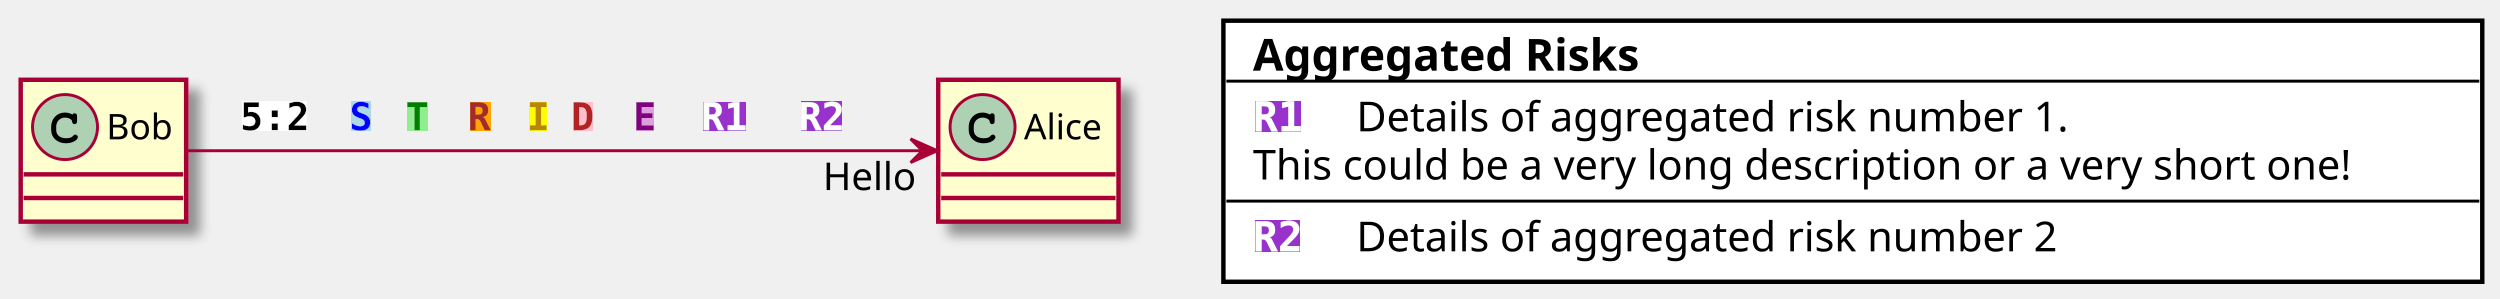
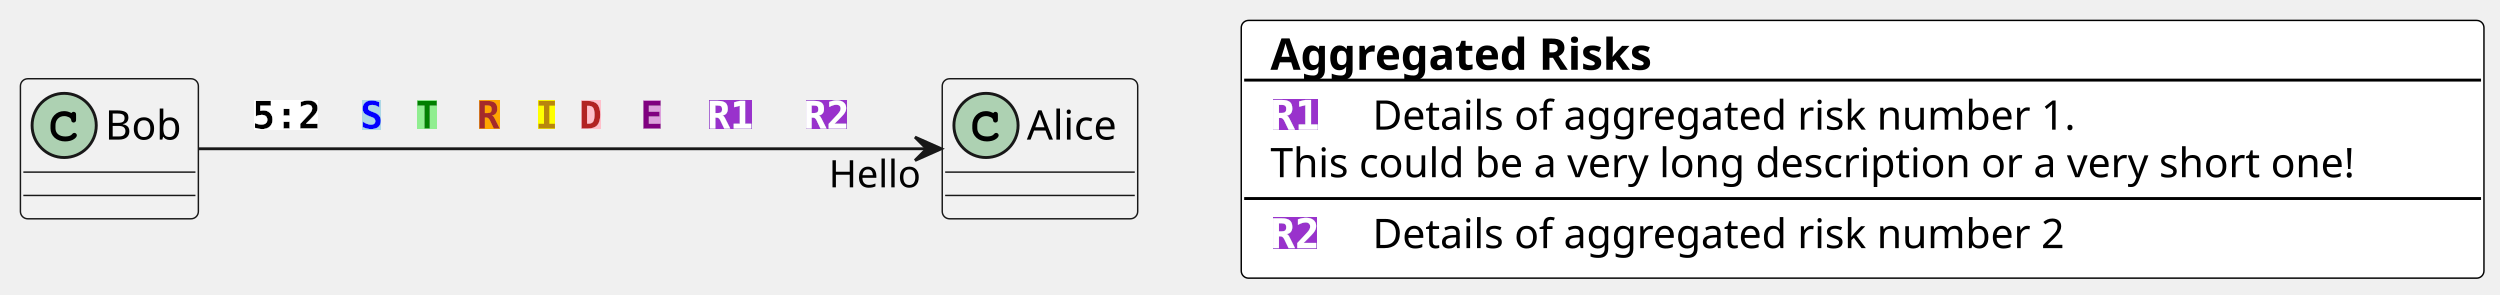
- <svg xmlns="http://www.w3.org/2000/svg" contentScriptType="application/ecmascript" contentStyleType="text/css" height="101px" preserveAspectRatio="none" style="width:846px;height:101px;" version="1.1" viewBox="0 0 846 101" width="846px" zoomAndPan="magnify">
+ <svg xmlns="http://www.w3.org/2000/svg" contentStyleType="text/css" height="101px" preserveAspectRatio="none" style="width:857px;height:101px;background:#FFFFFF;" version="1.1" viewBox="0 0 857 101" width="857px" zoomAndPan="magnify">
  <defs>
-     <filter height="300%" id="fv17dvr512f3c" width="300%" x="-1" y="-1">
-       <feGaussianBlur result="blurOut" stdDeviation="2.0" />
-       <feColorMatrix in="blurOut" result="blurOut2" type="matrix" values="0 0 0 0 0 0 0 0 0 0 0 0 0 0 0 0 0 0 .4 0" />
-       <feOffset dx="4.0" dy="4.0" in="blurOut2" result="blurOut3" />
-       <feBlend in="SourceGraphic" in2="blurOut3" mode="normal" />
-     </filter>
-     <filter height="1" id="bv17dvr512f3c0" width="1" x="0" y="0">
+     <filter height="1" id="bn4hxjb99j7zr0" width="1" x="0" y="0">
      <feFlood flood-color="#9932CC" result="flood" />
      <feComposite in="SourceGraphic" in2="flood" operator="over" />
    </filter>
-     <filter height="1" id="bv17dvr512f3c1" width="1" x="0" y="0">
+     <filter height="1" id="bn4hxjb99j7zr1" width="1" x="0" y="0">
      <feFlood flood-color="#FFFFFF" result="flood" />
      <feComposite in="SourceGraphic" in2="flood" operator="over" />
    </filter>
-     <filter height="1" id="bv17dvr512f3c2" width="1" x="0" y="0">
+     <filter height="1" id="bn4hxjb99j7zr2" width="1" x="0" y="0">
      <feFlood flood-color="#ADD8E6" result="flood" />
      <feComposite in="SourceGraphic" in2="flood" operator="over" />
    </filter>
-     <filter height="1" id="bv17dvr512f3c3" width="1" x="0" y="0">
+     <filter height="1" id="bn4hxjb99j7zr3" width="1" x="0" y="0">
      <feFlood flood-color="#90EE90" result="flood" />
      <feComposite in="SourceGraphic" in2="flood" operator="over" />
    </filter>
-     <filter height="1" id="bv17dvr512f3c4" width="1" x="0" y="0">
+     <filter height="1" id="bn4hxjb99j7zr4" width="1" x="0" y="0">
      <feFlood flood-color="#FFA500" result="flood" />
      <feComposite in="SourceGraphic" in2="flood" operator="over" />
    </filter>
-     <filter height="1" id="bv17dvr512f3c5" width="1" x="0" y="0">
+     <filter height="1" id="bn4hxjb99j7zr5" width="1" x="0" y="0">
      <feFlood flood-color="#FFFF00" result="flood" />
      <feComposite in="SourceGraphic" in2="flood" operator="over" />
    </filter>
-     <filter height="1" id="bv17dvr512f3c6" width="1" x="0" y="0">
+     <filter height="1" id="bn4hxjb99j7zr6" width="1" x="0" y="0">
      <feFlood flood-color="#FFC0CB" result="flood" />
      <feComposite in="SourceGraphic" in2="flood" operator="over" />
    </filter>
-     <filter height="1" id="bv17dvr512f3c7" width="1" x="0" y="0">
+     <filter height="1" id="bn4hxjb99j7zr7" width="1" x="0" y="0">
      <feFlood flood-color="#DDA0DD" result="flood" />
      <feComposite in="SourceGraphic" in2="flood" operator="over" />
    </filter>
  </defs>
  <g>
-     <rect fill="#FEFECE" filter="url(#fv17dvr512f3c)" height="48" id="Bob" style="stroke: #A80036; stroke-width: 1.5;" width="56" x="7" y="27" />
-     <ellipse cx="22" cy="43" fill="#ADD1B2" rx="11" ry="11" style="stroke: #A80036; stroke-width: 1.0;" />
-     <path d="M24.344,38.672 C23.406,38.234 22.812,38.094 21.938,38.094 C19.312,38.094 17.312,40.172 17.312,42.891 L17.312,44.016 C17.312,46.594 19.422,48.484 22.312,48.484 C23.531,48.484 24.688,48.188 25.438,47.641 C26.016,47.234 26.344,46.781 26.344,46.391 C26.344,45.938 25.953,45.547 25.484,45.547 C25.266,45.547 25.062,45.625 24.875,45.812 C24.422,46.297 24.422,46.297 24.234,46.391 C23.812,46.656 23.125,46.781 22.359,46.781 C20.312,46.781 19.016,45.688 19.016,43.984 L19.016,42.891 C19.016,41.109 20.266,39.797 22,39.797 C22.578,39.797 23.188,39.953 23.656,40.203 C24.141,40.484 24.312,40.703 24.406,41.109 C24.469,41.516 24.5,41.641 24.641,41.766 C24.781,41.906 25.016,42.016 25.234,42.016 C25.5,42.016 25.766,41.875 25.938,41.656 C26.047,41.5 26.078,41.312 26.078,40.891 L26.078,39.469 C26.078,39.031 26.062,38.906 25.969,38.75 C25.812,38.484 25.531,38.344 25.234,38.344 C24.938,38.344 24.734,38.438 24.516,38.75 L24.344,38.672 Z " fill="#000000" />
-     <text fill="#000000" font-family="sans-serif" font-size="12" lengthAdjust="spacingAndGlyphs" textLength="24" x="36" y="47.154">Bob</text>
-     <line style="stroke: #A80036; stroke-width: 1.5;" x1="8" x2="62" y1="59" y2="59" />
-     <line style="stroke: #A80036; stroke-width: 1.5;" x1="8" x2="62" y1="67" y2="67" />
-     <rect fill="#FEFECE" filter="url(#fv17dvr512f3c)" height="48" id="Alice" style="stroke: #A80036; stroke-width: 1.5;" width="61" x="317.5" y="27" />
-     <ellipse cx="332.5" cy="43" fill="#ADD1B2" rx="11" ry="11" style="stroke: #A80036; stroke-width: 1.0;" />
-     <path d="M334.844,38.672 C333.906,38.234 333.312,38.094 332.438,38.094 C329.812,38.094 327.812,40.172 327.812,42.891 L327.812,44.016 C327.812,46.594 329.922,48.484 332.812,48.484 C334.031,48.484 335.188,48.188 335.938,47.641 C336.516,47.234 336.844,46.781 336.844,46.391 C336.844,45.938 336.453,45.547 335.984,45.547 C335.766,45.547 335.562,45.625 335.375,45.812 C334.922,46.297 334.922,46.297 334.734,46.391 C334.312,46.656 333.625,46.781 332.859,46.781 C330.812,46.781 329.516,45.688 329.516,43.984 L329.516,42.891 C329.516,41.109 330.766,39.797 332.5,39.797 C333.078,39.797 333.688,39.953 334.156,40.203 C334.641,40.484 334.812,40.703 334.906,41.109 C334.969,41.516 335,41.641 335.141,41.766 C335.281,41.906 335.516,42.016 335.734,42.016 C336,42.016 336.266,41.875 336.438,41.656 C336.547,41.5 336.578,41.312 336.578,40.891 L336.578,39.469 C336.578,39.031 336.562,38.906 336.469,38.75 C336.312,38.484 336.031,38.344 335.734,38.344 C335.438,38.344 335.234,38.438 335.016,38.75 L334.844,38.672 Z " fill="#000000" />
-     <text fill="#000000" font-family="sans-serif" font-size="12" lengthAdjust="spacingAndGlyphs" textLength="29" x="346.5" y="47.154">Alice</text>
-     <line style="stroke: #A80036; stroke-width: 1.5;" x1="318.5" x2="377.5" y1="59" y2="59" />
-     <line style="stroke: #A80036; stroke-width: 1.5;" x1="318.5" x2="377.5" y1="67" y2="67" />
-     <rect fill="#FFFFFF" height="88.352" style="stroke: #000000; stroke-width: 1.5;" width="426" x="414" y="7" />
-     <text fill="#000000" font-family="sans-serif" font-size="15" font-weight="bold" lengthAdjust="spacingAndGlyphs" textLength="152" x="424" y="23.923">Aggregated Risks</text>
-     <line style="stroke: #000000; stroke-width: 1.0;" x1="415" x2="839" y1="27.461" y2="27.461" />
-     <text fill="#FFFFFF" filter="url(#bv17dvr512f3c0)" font-family="Consolas" font-size="14" font-weight="bold" lengthAdjust="spacingAndGlyphs" textLength="31" x="424" y="44.456"> R1 </text>
-     <text fill="#000000" font-family="sans-serif" font-size="14" lengthAdjust="spacingAndGlyphs" textLength="264" x="459" y="44.456">Details of aggregated risk number 1.</text>
-     <text fill="#000000" font-family="sans-serif" font-size="14" lengthAdjust="spacingAndGlyphs" textLength="406" x="424" y="60.753">This could be a very long description or a very short one!</text>
-     <line style="stroke: #000000; stroke-width: 1.0;" x1="415" x2="839" y1="68.055" y2="68.055" />
-     <text fill="#FFFFFF" filter="url(#bv17dvr512f3c0)" font-family="Consolas" font-size="14" font-weight="bold" lengthAdjust="spacingAndGlyphs" textLength="31" x="424" y="85.05"> R2 </text>
-     <text fill="#000000" font-family="sans-serif" font-size="14" lengthAdjust="spacingAndGlyphs" textLength="258" x="459" y="85.05">Details of aggregated risk number 2</text>
-     <path codeLine="3" d="M63.052,51 C119.972,51 248.962,51 311.986,51 " fill="none" id="Bob-to-Alice" style="stroke: #A80036; stroke-width: 1.0;" />
-     <polygon fill="#A80036" points="317.142,51,308.142,47,312.142,51,308.142,55,317.142,51" style="stroke: #A80036; stroke-width: 1.0;" />
-     <text fill="#000000" filter="url(#bv17dvr512f3c1)" font-family="Consolas" font-size="13" font-weight="bold" lengthAdjust="spacingAndGlyphs" textLength="33" x="81.25" y="44.067"> 5:2 </text>
-     <text fill="#000000" font-family="sans-serif" font-size="13" lengthAdjust="spacingAndGlyphs" textLength="0" x="118.25" y="44.067" />
-     <text fill="#0000FF" filter="url(#bv17dvr512f3c2)" font-family="Consolas" font-size="13" font-weight="bold" lengthAdjust="spacingAndGlyphs" textLength="19" x="118.25" y="44.067"> S </text>
-     <text fill="#008000" filter="url(#bv17dvr512f3c3)" font-family="Consolas" font-size="13" font-weight="bold" lengthAdjust="spacingAndGlyphs" textLength="21" x="137.25" y="44.067"> T </text>
-     <text fill="#A52A2A" filter="url(#bv17dvr512f3c4)" font-family="Consolas" font-size="13" font-weight="bold" lengthAdjust="spacingAndGlyphs" textLength="20" x="158.25" y="44.067"> R </text>
-     <text fill="#B8860B" filter="url(#bv17dvr512f3c5)" font-family="Consolas" font-size="13" font-weight="bold" lengthAdjust="spacingAndGlyphs" textLength="15" x="178.25" y="44.067"> I </text>
-     <text fill="#B22222" filter="url(#bv17dvr512f3c6)" font-family="Consolas" font-size="13" font-weight="bold" lengthAdjust="spacingAndGlyphs" textLength="21" x="193.25" y="44.067"> D </text>
-     <text fill="#800080" filter="url(#bv17dvr512f3c7)" font-family="Consolas" font-size="13" font-weight="bold" lengthAdjust="spacingAndGlyphs" textLength="19" x="214.25" y="44.067"> E </text>
-     <text fill="#000000" font-family="sans-serif" font-size="13" lengthAdjust="spacingAndGlyphs" textLength="0" x="237.25" y="44.067" />
-     <text fill="#FFFFFF" filter="url(#bv17dvr512f3c0)" font-family="Consolas" font-size="13" font-weight="bold" lengthAdjust="spacingAndGlyphs" textLength="29" x="237.25" y="44.067"> R1 </text>
-     <text fill="#000000" font-family="sans-serif" font-size="13" lengthAdjust="spacingAndGlyphs" textLength="0" x="270.25" y="44.067" />
-     <text fill="#FFFFFF" filter="url(#bv17dvr512f3c0)" font-family="Consolas" font-size="13" font-weight="bold" lengthAdjust="spacingAndGlyphs" textLength="29" x="270.25" y="44.067"> R2 </text>
-     <text fill="#000000" font-family="sans-serif" font-size="13" lengthAdjust="spacingAndGlyphs" textLength="31" x="278.464" y="64.32">Hello</text>
+     <g id="elem_Bob">
+       <rect fill="#F1F1F1" height="48" id="Bob" rx="2.5" ry="2.5" style="stroke:#181818;stroke-width:0.5;" width="61" x="7" y="27" />
+       <ellipse cx="22" cy="43" fill="#ADD1B2" rx="11" ry="11" style="stroke:#181818;stroke-width:1.0;" />
+       <path d="M24.344,38.672 C23.406,38.234 22.812,38.094 21.938,38.094 C19.312,38.094 17.312,40.172 17.312,42.891 L17.312,44.016 C17.312,46.594 19.422,48.484 22.312,48.484 C23.531,48.484 24.688,48.188 25.438,47.641 C26.016,47.234 26.344,46.781 26.344,46.391 C26.344,45.938 25.953,45.547 25.484,45.547 C25.266,45.547 25.062,45.625 24.875,45.812 C24.422,46.297 24.422,46.297 24.234,46.391 C23.812,46.656 23.125,46.781 22.359,46.781 C20.312,46.781 19.016,45.688 19.016,43.984 L19.016,42.891 C19.016,41.109 20.266,39.797 22,39.797 C22.578,39.797 23.188,39.953 23.656,40.203 C24.141,40.484 24.312,40.703 24.406,41.109 C24.469,41.516 24.5,41.641 24.641,41.766 C24.781,41.906 25.016,42.016 25.234,42.016 C25.5,42.016 25.766,41.875 25.938,41.656 C26.047,41.5 26.078,41.312 26.078,40.891 L26.078,39.469 C26.078,39.031 26.062,38.906 25.969,38.75 C25.812,38.484 25.531,38.344 25.234,38.344 C24.938,38.344 24.734,38.438 24.516,38.75 L24.344,38.672 Z " fill="#000000" />
+       <text fill="#000000" font-family="sans-serif" font-size="14" lengthAdjust="spacing" textLength="29" x="36" y="47.847">Bob</text>
+       <line style="stroke:#181818;stroke-width:0.5;" x1="8" x2="67" y1="59" y2="59" />
+       <line style="stroke:#181818;stroke-width:0.5;" x1="8" x2="67" y1="67" y2="67" />
+     </g>
+     <g id="elem_Alice">
+       <rect fill="#F1F1F1" height="48" id="Alice" rx="2.5" ry="2.5" style="stroke:#181818;stroke-width:0.5;" width="67" x="323" y="27" />
+       <ellipse cx="338" cy="43" fill="#ADD1B2" rx="11" ry="11" style="stroke:#181818;stroke-width:1.0;" />
+       <path d="M340.344,38.672 C339.406,38.234 338.812,38.094 337.938,38.094 C335.312,38.094 333.312,40.172 333.312,42.891 L333.312,44.016 C333.312,46.594 335.422,48.484 338.312,48.484 C339.531,48.484 340.688,48.188 341.438,47.641 C342.016,47.234 342.344,46.781 342.344,46.391 C342.344,45.938 341.953,45.547 341.484,45.547 C341.266,45.547 341.062,45.625 340.875,45.812 C340.422,46.297 340.422,46.297 340.234,46.391 C339.812,46.656 339.125,46.781 338.359,46.781 C336.312,46.781 335.016,45.688 335.016,43.984 L335.016,42.891 C335.016,41.109 336.266,39.797 338,39.797 C338.578,39.797 339.188,39.953 339.656,40.203 C340.141,40.484 340.312,40.703 340.406,41.109 C340.469,41.516 340.5,41.641 340.641,41.766 C340.781,41.906 341.016,42.016 341.234,42.016 C341.5,42.016 341.766,41.875 341.938,41.656 C342.047,41.5 342.078,41.312 342.078,40.891 L342.078,39.469 C342.078,39.031 342.062,38.906 341.969,38.75 C341.812,38.484 341.531,38.344 341.234,38.344 C340.938,38.344 340.734,38.438 340.516,38.75 L340.344,38.672 Z " fill="#000000" />
+       <text fill="#000000" font-family="sans-serif" font-size="14" lengthAdjust="spacing" textLength="35" x="352" y="47.847">Alice</text>
+       <line style="stroke:#181818;stroke-width:0.5;" x1="324" x2="389" y1="59" y2="59" />
+       <line style="stroke:#181818;stroke-width:0.5;" x1="324" x2="389" y1="67" y2="67" />
+     </g>
+     <g id="elem_risks">
+       <rect fill="#FFFFFF" height="88.352" rx="2.5" ry="2.5" style="stroke:#000000;stroke-width:0.5;" width="426" x="425.5" y="7" />
+       <text fill="#000000" font-family="sans-serif" font-size="15" font-weight="bold" lengthAdjust="spacing" textLength="152" x="435.5" y="23.923">Aggregated Risks</text>
+       <line style="stroke:#000000;stroke-width:1.0;" x1="426.5" x2="850.5" y1="27.461" y2="27.461" />
+       <text fill="#FFFFFF" filter="url(#bn4hxjb99j7zr0)" font-family="monospace" font-size="14" font-weight="bold" lengthAdjust="spacing" textLength="31" x="435.5" y="44.456"> R1 </text>
+       <text fill="#000000" font-family="sans-serif" font-size="14" lengthAdjust="spacing" textLength="264" x="470.5" y="44.456">Details of aggregated risk number 1.</text>
+       <text fill="#000000" font-family="sans-serif" font-size="14" lengthAdjust="spacing" textLength="406" x="435.5" y="60.753">This could be a very long description or a very short one!</text>
+       <line style="stroke:#000000;stroke-width:1.0;" x1="426.5" x2="850.5" y1="68.055" y2="68.055" />
+       <text fill="#FFFFFF" filter="url(#bn4hxjb99j7zr0)" font-family="monospace" font-size="14" font-weight="bold" lengthAdjust="spacing" textLength="31" x="435.5" y="85.05"> R2 </text>
+       <text fill="#000000" font-family="sans-serif" font-size="14" lengthAdjust="spacing" textLength="258" x="470.5" y="85.05">Details of aggregated risk number 2</text>
+     </g>
+     <g id="link_Bob_Alice">
+       <path codeLine="3" d="M68.087,51 C126.332,51 253.08,51 317.391,51 " fill="none" id="Bob-to-Alice" style="stroke:#181818;stroke-width:1.0;" />
+       <polygon fill="#181818" points="322.663,51,313.663,47,317.663,51,313.663,55,322.663,51" style="stroke:#181818;stroke-width:1.0;" />
+       <text fill="#000000" filter="url(#bn4hxjb99j7zr1)" font-family="monospace" font-size="13" font-weight="bold" lengthAdjust="spacing" textLength="33" x="86.5" y="44.067"> 5:2 </text>
+       <text fill="#000000" font-family="sans-serif" font-size="13" lengthAdjust="spacing" textLength="4" x="119.5" y="44.067"> </text>
+       <text fill="#0000FF" filter="url(#bn4hxjb99j7zr2)" font-family="monospace" font-size="13" font-weight="bold" lengthAdjust="spacing" textLength="19" x="123.5" y="44.067"> S </text>
+       <text fill="#008000" filter="url(#bn4hxjb99j7zr3)" font-family="monospace" font-size="13" font-weight="bold" lengthAdjust="spacing" textLength="21" x="142.5" y="44.067"> T </text>
+       <text fill="#A52A2A" filter="url(#bn4hxjb99j7zr4)" font-family="monospace" font-size="13" font-weight="bold" lengthAdjust="spacing" textLength="20" x="163.5" y="44.067"> R </text>
+       <text fill="#B8860B" filter="url(#bn4hxjb99j7zr5)" font-family="monospace" font-size="13" font-weight="bold" lengthAdjust="spacing" textLength="15" x="183.5" y="44.067"> I </text>
+       <text fill="#B22222" filter="url(#bn4hxjb99j7zr6)" font-family="monospace" font-size="13" font-weight="bold" lengthAdjust="spacing" textLength="21" x="198.5" y="44.067"> D </text>
+       <text fill="#800080" filter="url(#bn4hxjb99j7zr7)" font-family="monospace" font-size="13" font-weight="bold" lengthAdjust="spacing" textLength="19" x="219.5" y="44.067"> E </text>
+       <text fill="#000000" font-family="sans-serif" font-size="13" lengthAdjust="spacing" textLength="4" x="238.5" y="44.067"> </text>
+       <text fill="#FFFFFF" filter="url(#bn4hxjb99j7zr0)" font-family="monospace" font-size="13" font-weight="bold" lengthAdjust="spacing" textLength="29" x="242.5" y="44.067"> R1 </text>
+       <text fill="#000000" font-family="sans-serif" font-size="13" lengthAdjust="spacing" textLength="4" x="271.5" y="44.067"> </text>
+       <text fill="#FFFFFF" filter="url(#bn4hxjb99j7zr0)" font-family="monospace" font-size="13" font-weight="bold" lengthAdjust="spacing" textLength="29" x="275.5" y="44.067"> R2 </text>
+       <text fill="#000000" font-family="sans-serif" font-size="13" lengthAdjust="spacing" textLength="31" x="284.108" y="64.225">Hello</text>
+     </g>
  </g>
</svg>
